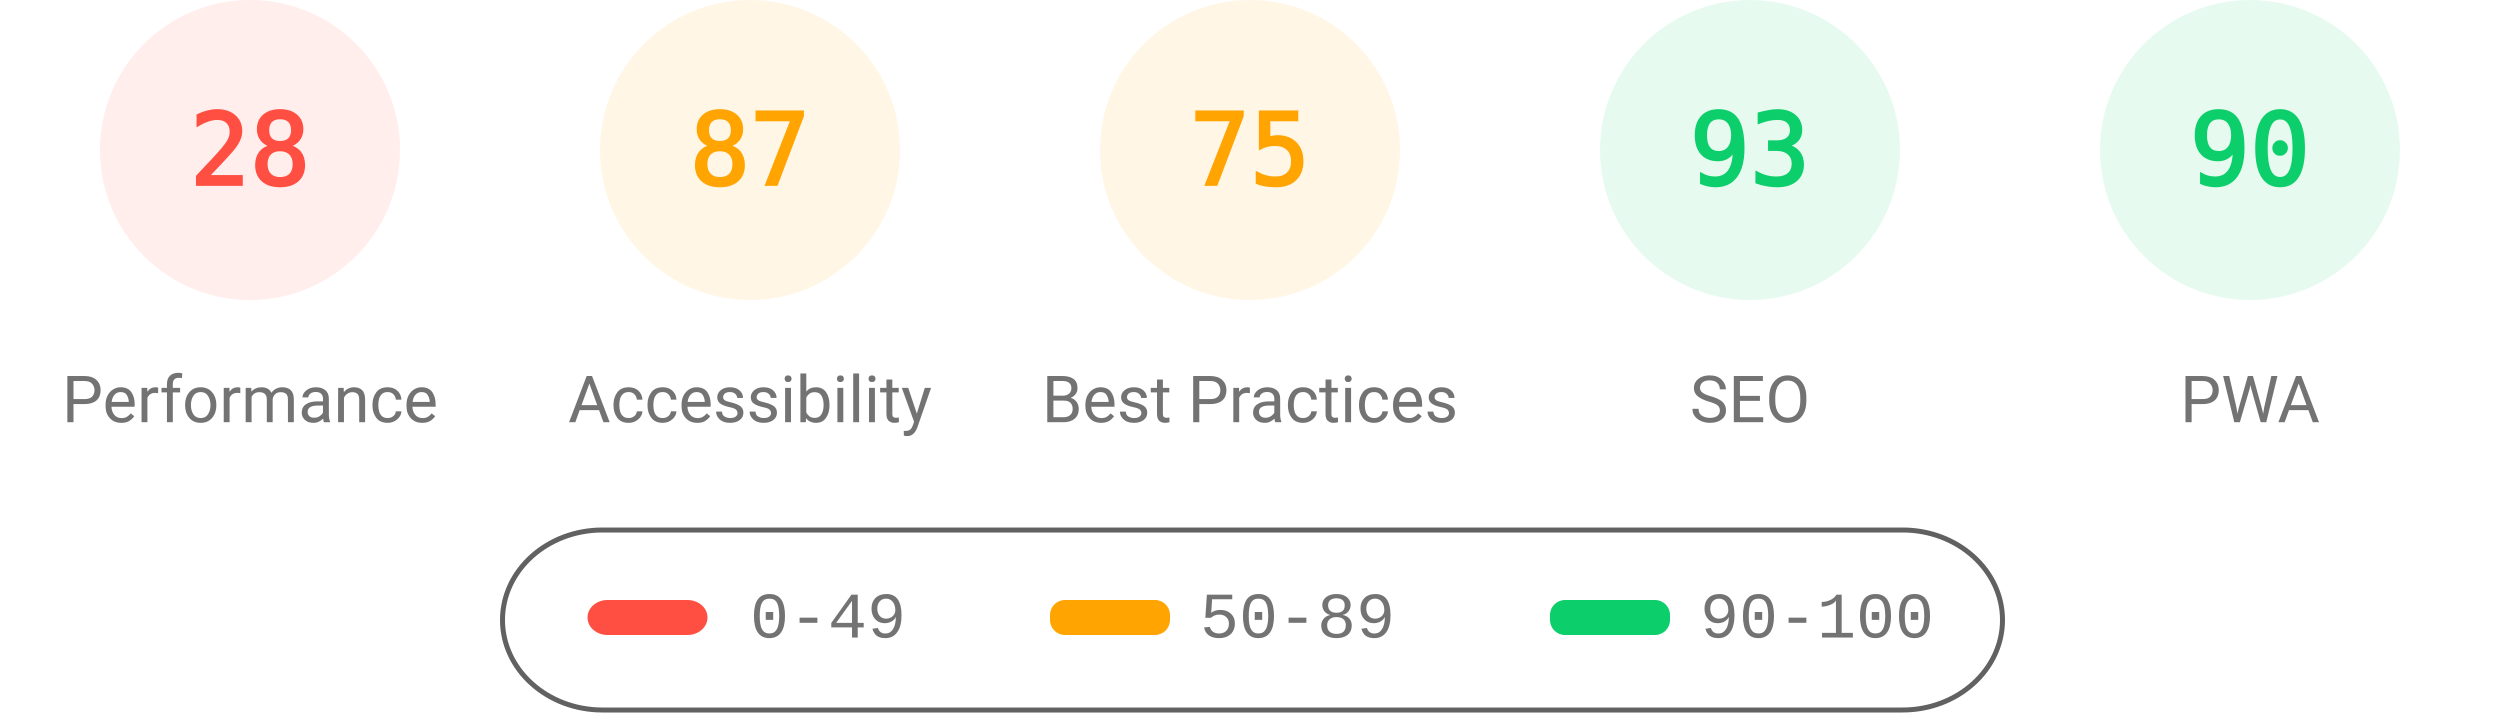
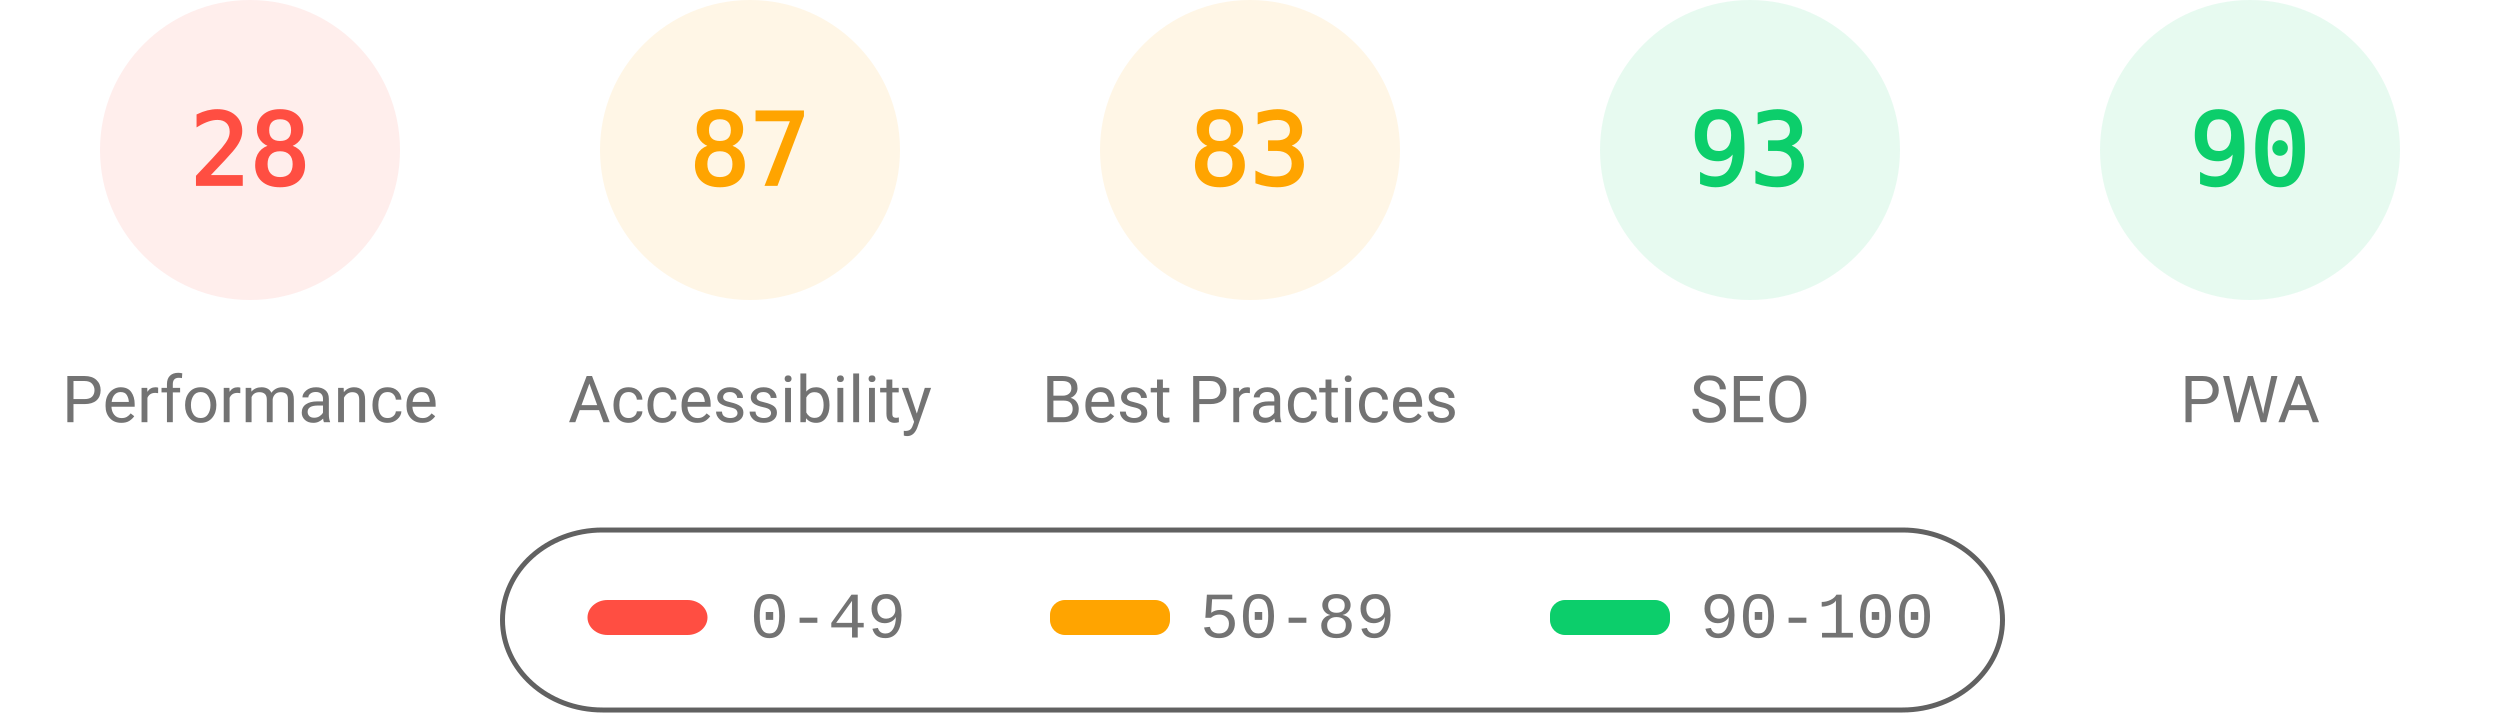
<svg xmlns="http://www.w3.org/2000/svg" fill="none" width="1000" height="285">
  <style>.gauge-base{opacity:.1}.gauge-arc{fill:none;animation-delay:250ms;stroke-linecap:round;transform:rotate(-90deg);transform-origin:100px 60px;animation:load-gauge 1s ease forwards}.guage-text{font-size:40px;font-family:monospace;text-align:center}.guage-red{color:#ff4e42;fill:#ff4e42;stroke:#ff4e42}.guage-orange{color:#ffa400;fill:#ffa400;stroke:#ffa400}.guage-green{color:#0cce6b;fill:#0cce6b;stroke:#0cce6b}.guage-undefined{color:#5c5c5c;fill:#5c5c5c;stroke:#5c5c5c}.guage-title{color:#737373;fill:#737373;stroke:none;font-size:26px;line-height:26px;font-family:Roboto,Halvetica,Arial,sans-serif}@keyframes load-gauge{from{stroke-dasharray:0 352.858}}</style>
  <svg class="guage-div guage-perf guage-red" viewBox="0 0 200 200" width="200" height="200">
    <circle class="gauge-base" r="56" cx="100" cy="60" stroke-width="8" />
    <circle class="gauge-arc guage-arc-1" r="56" cx="100" cy="60" stroke-width="8" style="stroke-dasharray:98.52,351.858" />
    <text class="guage-text" x="100" y="60" alignment-baseline="central" dominant-baseline="central" text-anchor="middle">28</text>
    <text class="guage-title" x="100" y="160" alignment-baseline="central" dominant-baseline="central" text-anchor="middle">Performance</text>
  </svg>
  <svg class="guage-div guage-acc guage-orange" viewBox="0 0 200 200" width="200" height="200" x="200">
    <circle class="gauge-base" r="56" cx="100" cy="60" stroke-width="8" />
    <circle class="gauge-arc guage-arc-2" r="56" cx="100" cy="60" stroke-width="8" style="stroke-dasharray:306.116,351.858" />
    <text class="guage-text" x="100" y="60" alignment-baseline="central" dominant-baseline="central" text-anchor="middle">87</text>
    <text class="guage-title" x="100" y="160" alignment-baseline="central" dominant-baseline="central" text-anchor="middle">Accessibility</text>
  </svg>
  <svg class="guage-div guage-best guage-orange" viewBox="0 0 200 200" width="200" height="200" x="400">
    <circle class="gauge-base" r="56" cx="100" cy="60" stroke-width="8" />
-     <circle class="gauge-arc guage-arc-3" r="56" cx="100" cy="60" stroke-width="8" style="stroke-dasharray:263.893,351.858" />
-     <text class="guage-text" x="100" y="60" alignment-baseline="central" dominant-baseline="central" text-anchor="middle">75</text>
+     <circle class="gauge-arc guage-arc-3" r="56" cx="100" cy="60" stroke-width="8" style="stroke-dasharray:292.042,351.858" />
+     <text class="guage-text" x="100" y="60" alignment-baseline="central" dominant-baseline="central" text-anchor="middle">83</text>
    <text class="guage-title" x="100" y="160" alignment-baseline="central" dominant-baseline="central" text-anchor="middle">Best Practices</text>
  </svg>
  <svg class="guage-div guage-seo guage-green" viewBox="0 0 200 200" width="200" height="200" x="600">
    <circle class="gauge-base" r="56" cx="100" cy="60" stroke-width="8" />
    <circle class="gauge-arc guage-arc-4" r="56" cx="100" cy="60" stroke-width="8" style="stroke-dasharray:327.228,351.858" />
    <text class="guage-text" x="100" y="60" alignment-baseline="central" dominant-baseline="central" text-anchor="middle">93</text>
    <text class="guage-title" x="100" y="160" alignment-baseline="central" dominant-baseline="central" text-anchor="middle">SEO</text>
  </svg>
  <svg class="guage-div guage-pwa guage-green" viewBox="0 0 200 200" width="200" height="200" x="800">
    <circle class="gauge-base" r="56" cx="100" cy="60" stroke-width="8" />
    <circle class="gauge-arc guage-arc-4" r="56" cx="100" cy="60" stroke-width="8" style="stroke-dasharray:316.672,351.858" />
    <text class="guage-text" x="100" y="60" alignment-baseline="central" dominant-baseline="central" text-anchor="middle">90</text>
    <text class="guage-title" x="100" y="160" alignment-baseline="central" dominant-baseline="central" text-anchor="middle">PWA</text>
  </svg>
  <svg width="604" height="76" x="200" y="210">
    <path fill="none" id="canvas_background" d="M-1-1h604v80H-1z" />
    <rect fill-opacity="0" stroke="#616161" stroke-width="2" rx="40" id="svg_2" height="72" width="600" y="2" x="1" fill="#000" />
    <rect stroke="#000" rx="8" id="svg_3" height="14" width="48" y="30" x="35" stroke-opacity="null" stroke-width="0" fill="#ff4e42" />
    <rect stroke="#000" rx="6" id="svg_4" height="14" width="48" y="30" x="220" stroke-opacity="null" stroke-width="0" fill="#ffa400" />
    <rect stroke="#000" rx="6" id="svg_5" height="14" width="48" y="30" x="420" stroke-opacity="null" stroke-width="0" fill="#0cce6b" />
    <text xml:space="preserve" text-anchor="start" font-family="'Courier New', Courier, monospace" font-size="26" id="svg_6" y="45" x="100" stroke-opacity="null" stroke-width="0" stroke="#000" fill="#737373">0-49</text>
    <text xml:space="preserve" text-anchor="start" font-family="'Courier New', Courier, monospace" font-size="26" id="svg_7" y="45" x="280" stroke-opacity="null" stroke-width="0" stroke="#000" fill="#737373">50-89</text>
    <text xml:space="preserve" text-anchor="start" font-family="'Courier New', Courier, monospace" font-size="26" id="svg_8" y="45" x="480" stroke-opacity="null" stroke-width="0" stroke="#000" fill="#737373">90-100</text>
  </svg>
</svg>
